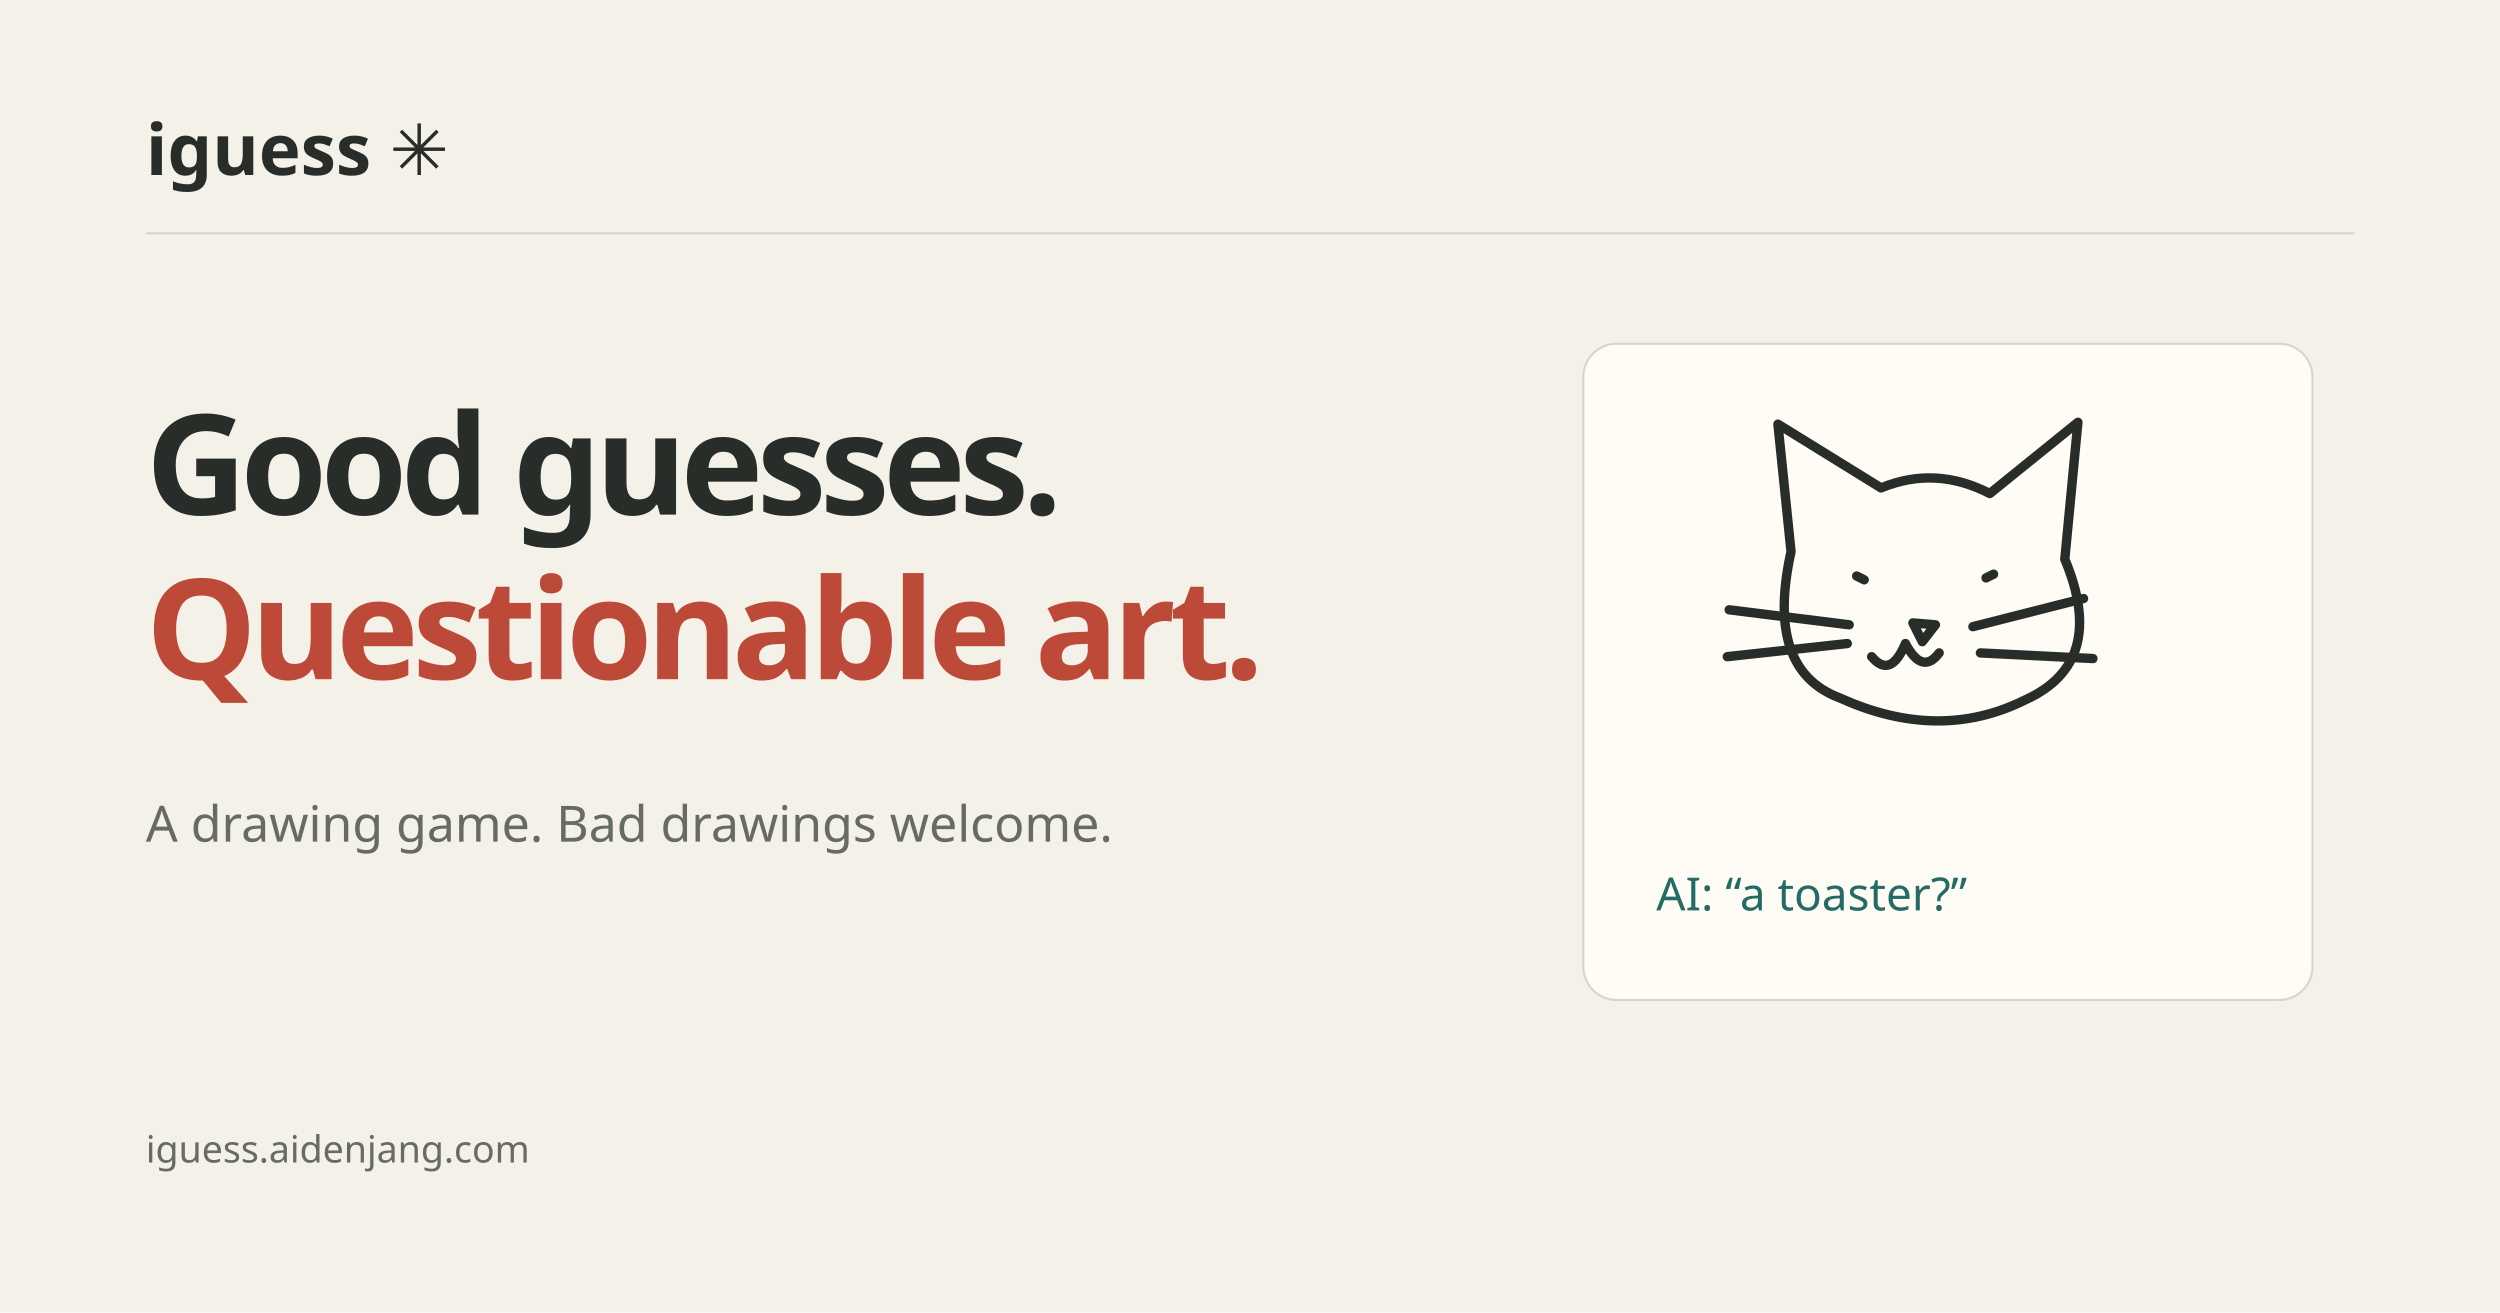
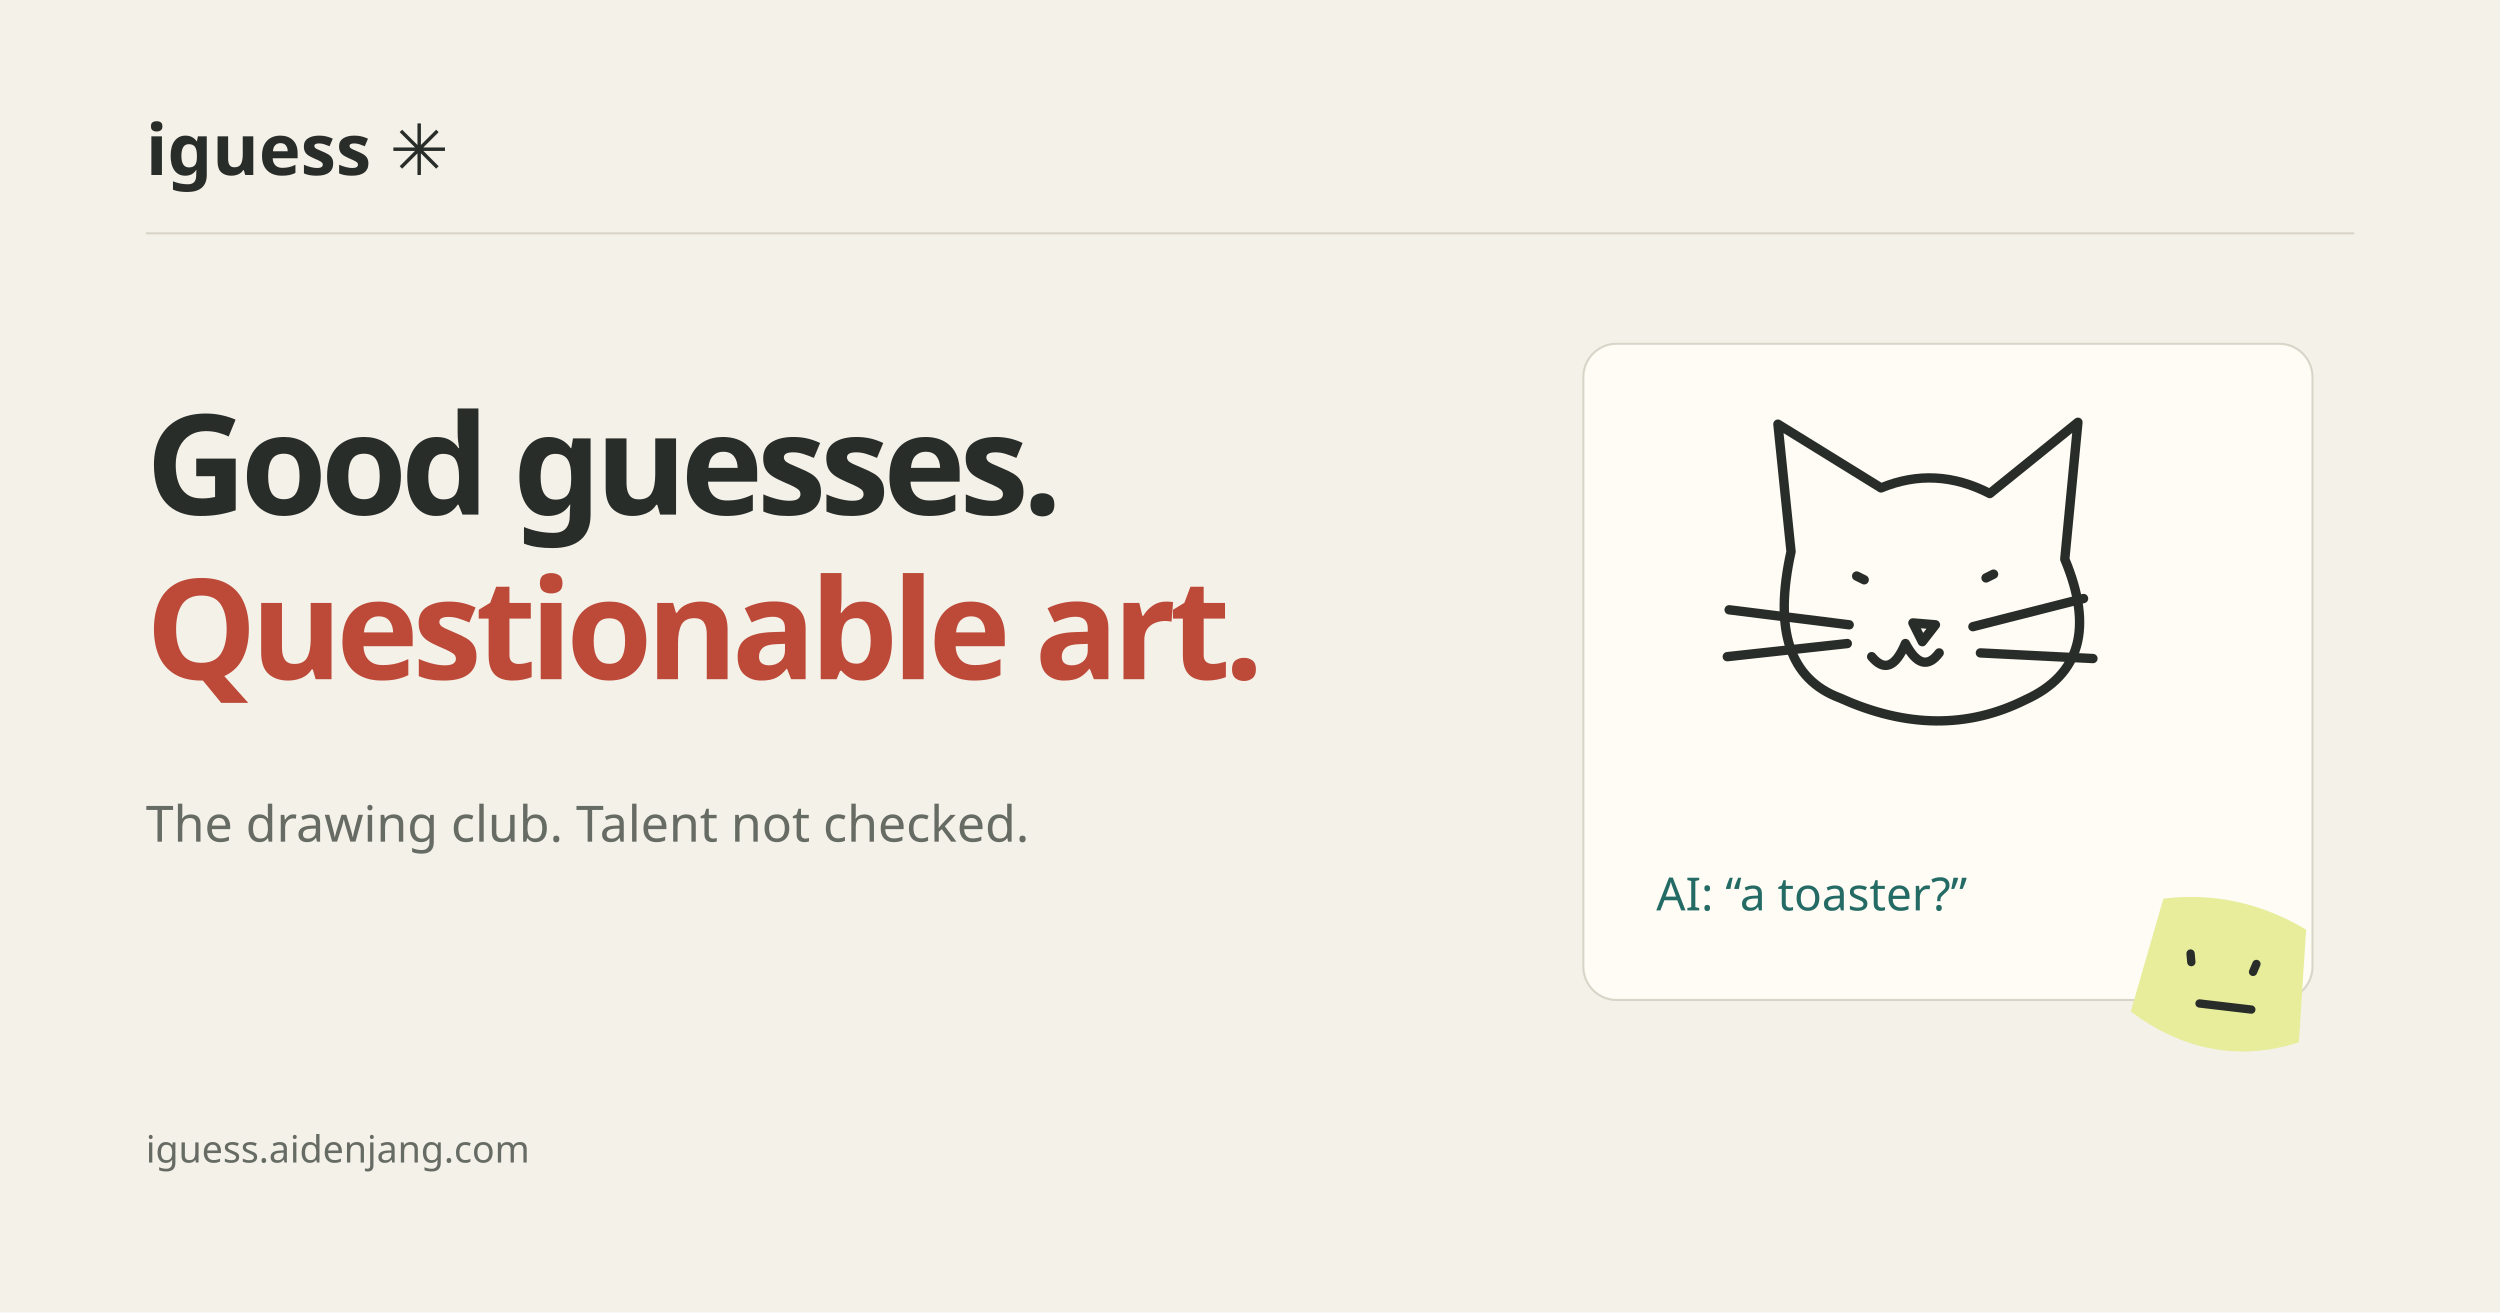
<svg xmlns="http://www.w3.org/2000/svg" width="1200" height="630" viewBox="0 0 1200 630">
  <rect width="1200" height="630" fill="#f4f1e9" />
  <text x="70" y="84" font-family="sans-serif" font-size="34" font-weight="700" fill="#292d29">iguess ✳</text>
  <path d="M70 112h1060" stroke="#d9d4c8" />
  <text x="70" y="247" font-family="sans-serif" font-size="67" font-weight="700" letter-spacing="-3" fill="#292d29">Good guesses.</text>
  <text x="70" y="326" font-family="sans-serif" font-size="67" font-weight="700" letter-spacing="-3" fill="#bd4938">Questionable art.</text>
-   <text x="70" y="404" font-family="sans-serif" font-size="24" fill="#666b63">A drawing game. Bad drawings welcome.</text>
+   <text x="70" y="404" font-family="sans-serif" font-size="24" fill="#666b63">The drawing club. Talent not checked.</text>
  <rect x="760" y="165" width="350" height="315" rx="16" fill="#fffcf5" stroke="#d9d4c8" />
  <g transform="translate(740 164) scale(.9)" fill="none" stroke="#292d29" stroke-width="5" stroke-linecap="round" stroke-linejoin="round">
    <path d="m133 112-7-68 55 34q29-12 58 3l47-38-7 73q23 55-21 75-46 23-99-1-40-15-26-78Z" />
    <path d="m168 125 4 2m65-1 4-2m-43 26 12 1-7 9Zm-34 1-64-8m63 18-64 7m131-16 59-15m-55 29 60 3m-100-8q-8 19-18 7m18-7q9 17 18 5" />
  </g>
  <text x="795" y="437" font-family="sans-serif" font-size="22" fill="#236b64">AI: “a toaster?”</text>
+   <g transform="translate(1060 455) rotate(9)">
+     <path d="M-25-20Q10-30 45-16L50 38Q10 58-32 36Z" fill="#e7ed9b" />
+     <path d="m-8 4 1 4m31-4-1 4m-23 19 25-1" fill="none" stroke="#292d29" stroke-width="4" stroke-linecap="round" />
+   </g>
  <text x="70" y="558" font-family="sans-serif" font-size="18" fill="#666b63">iguess.aidenjang.com</text>
</svg>
